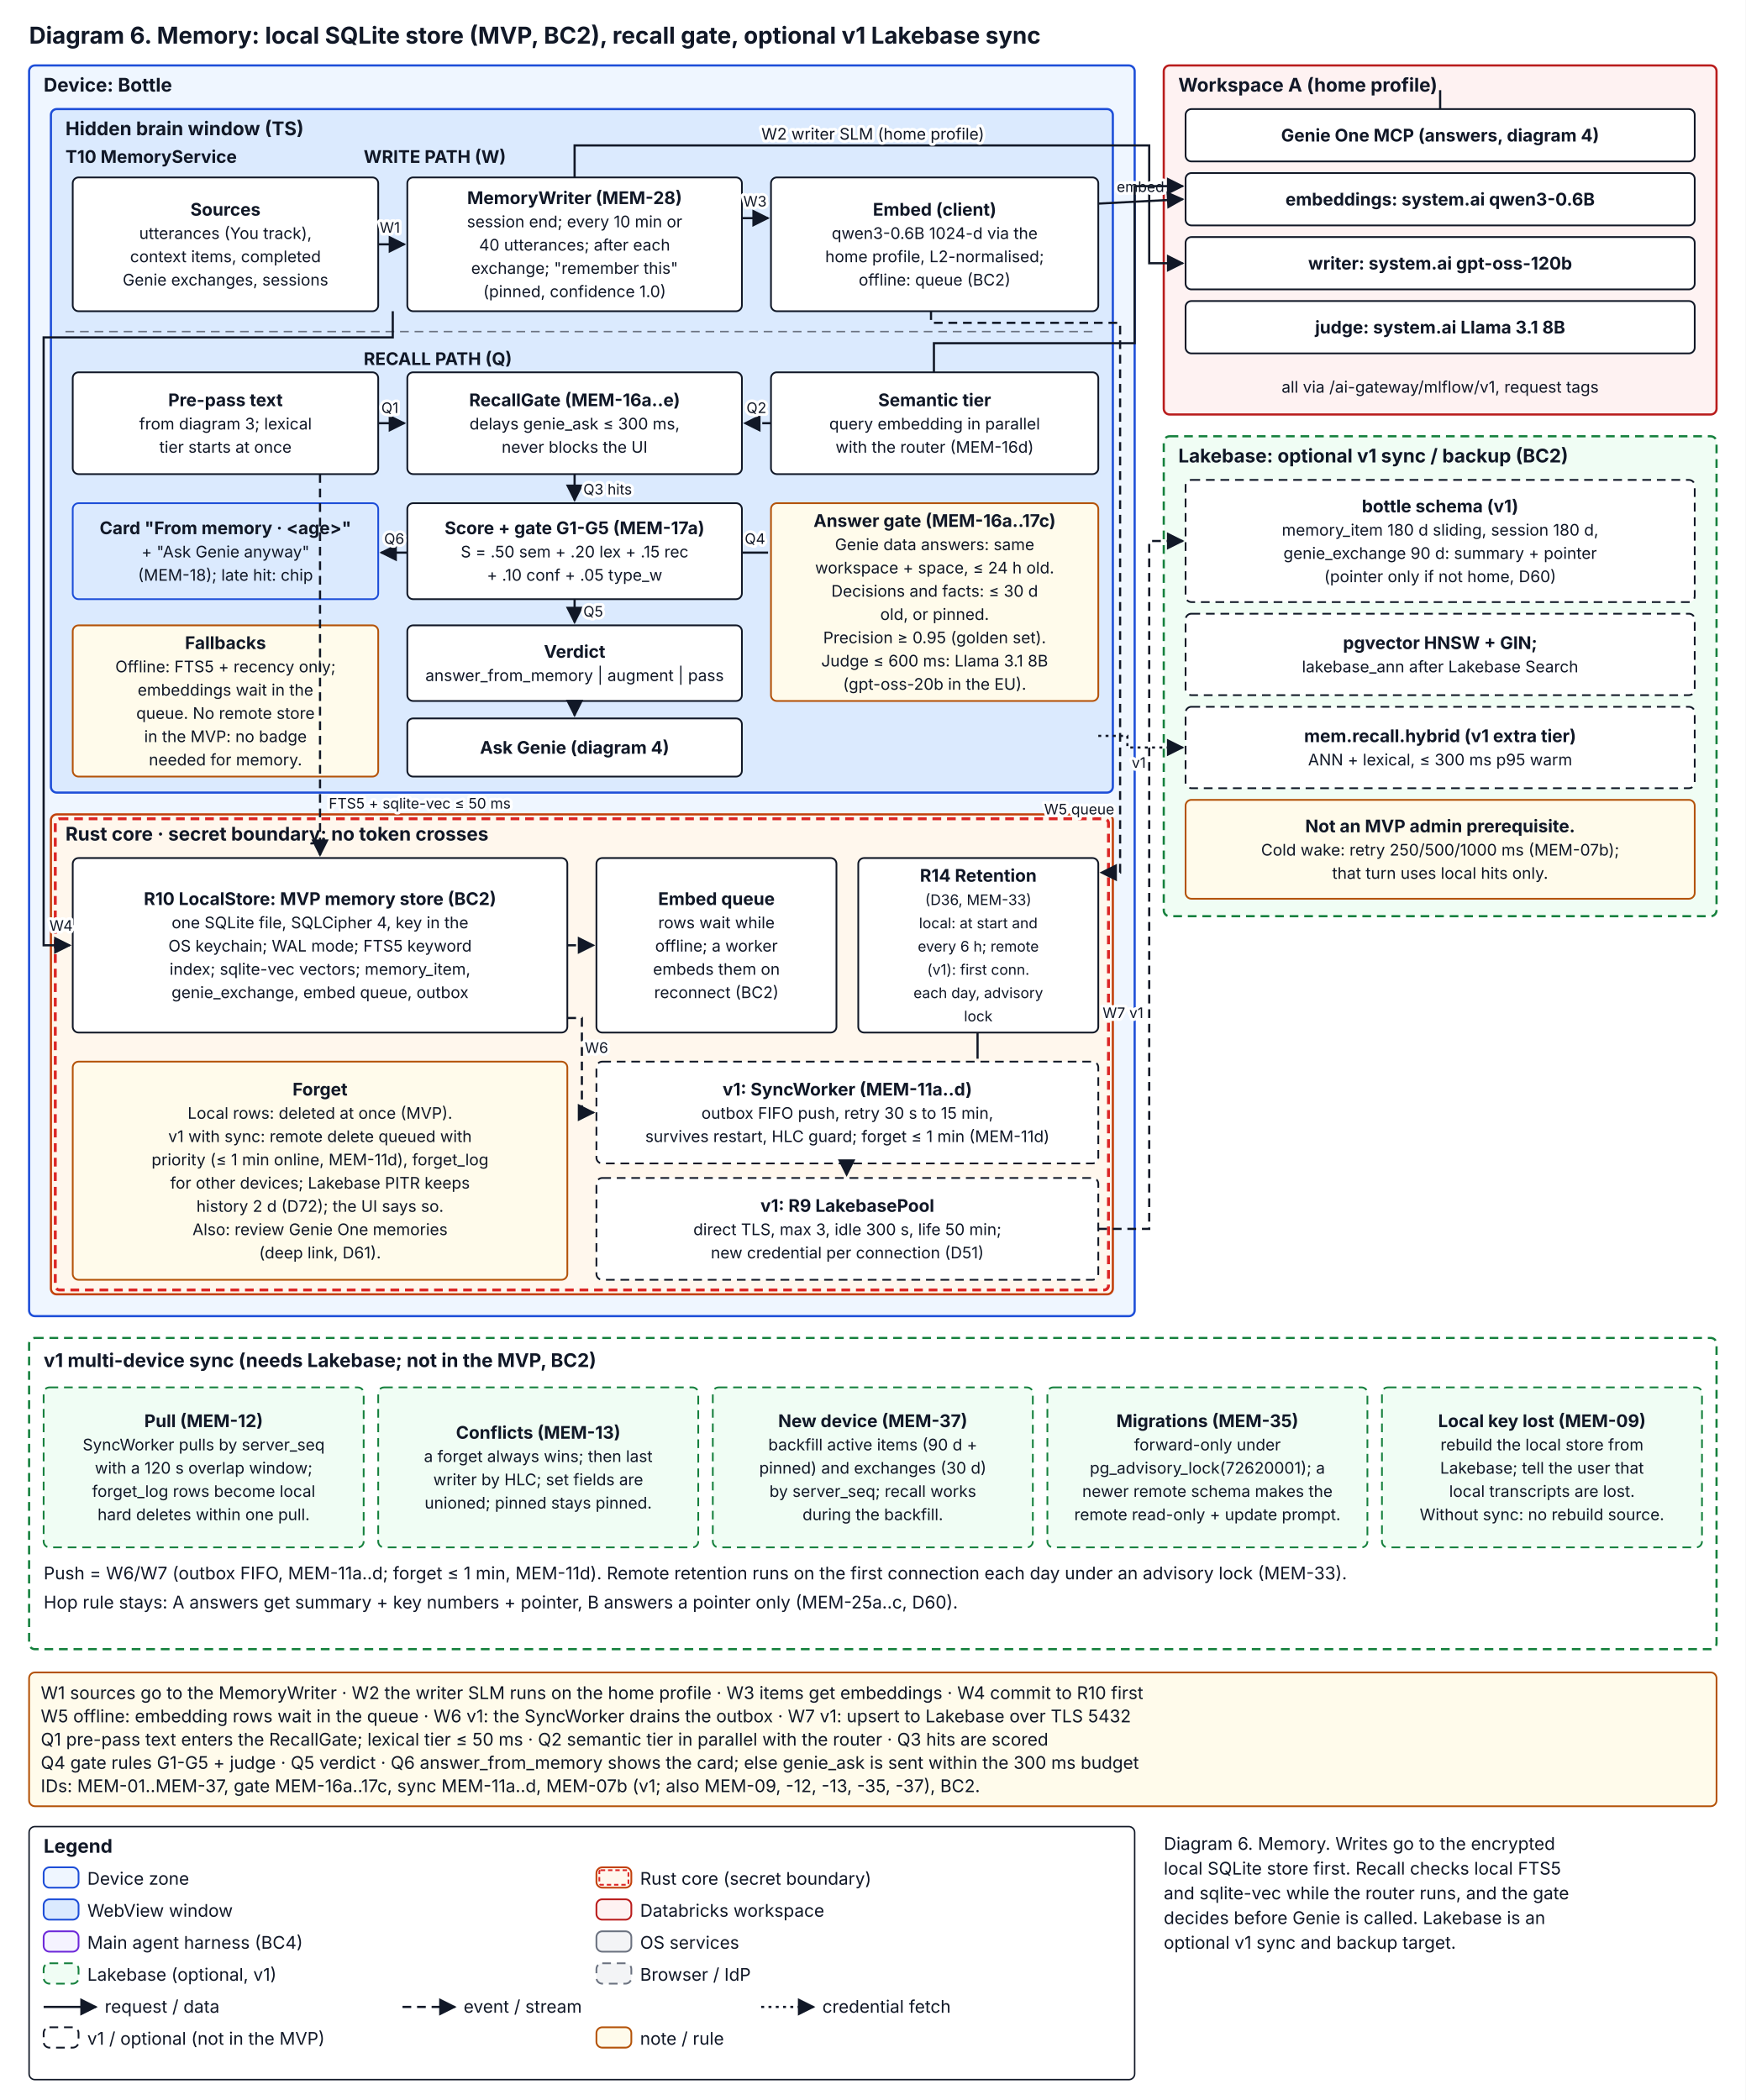
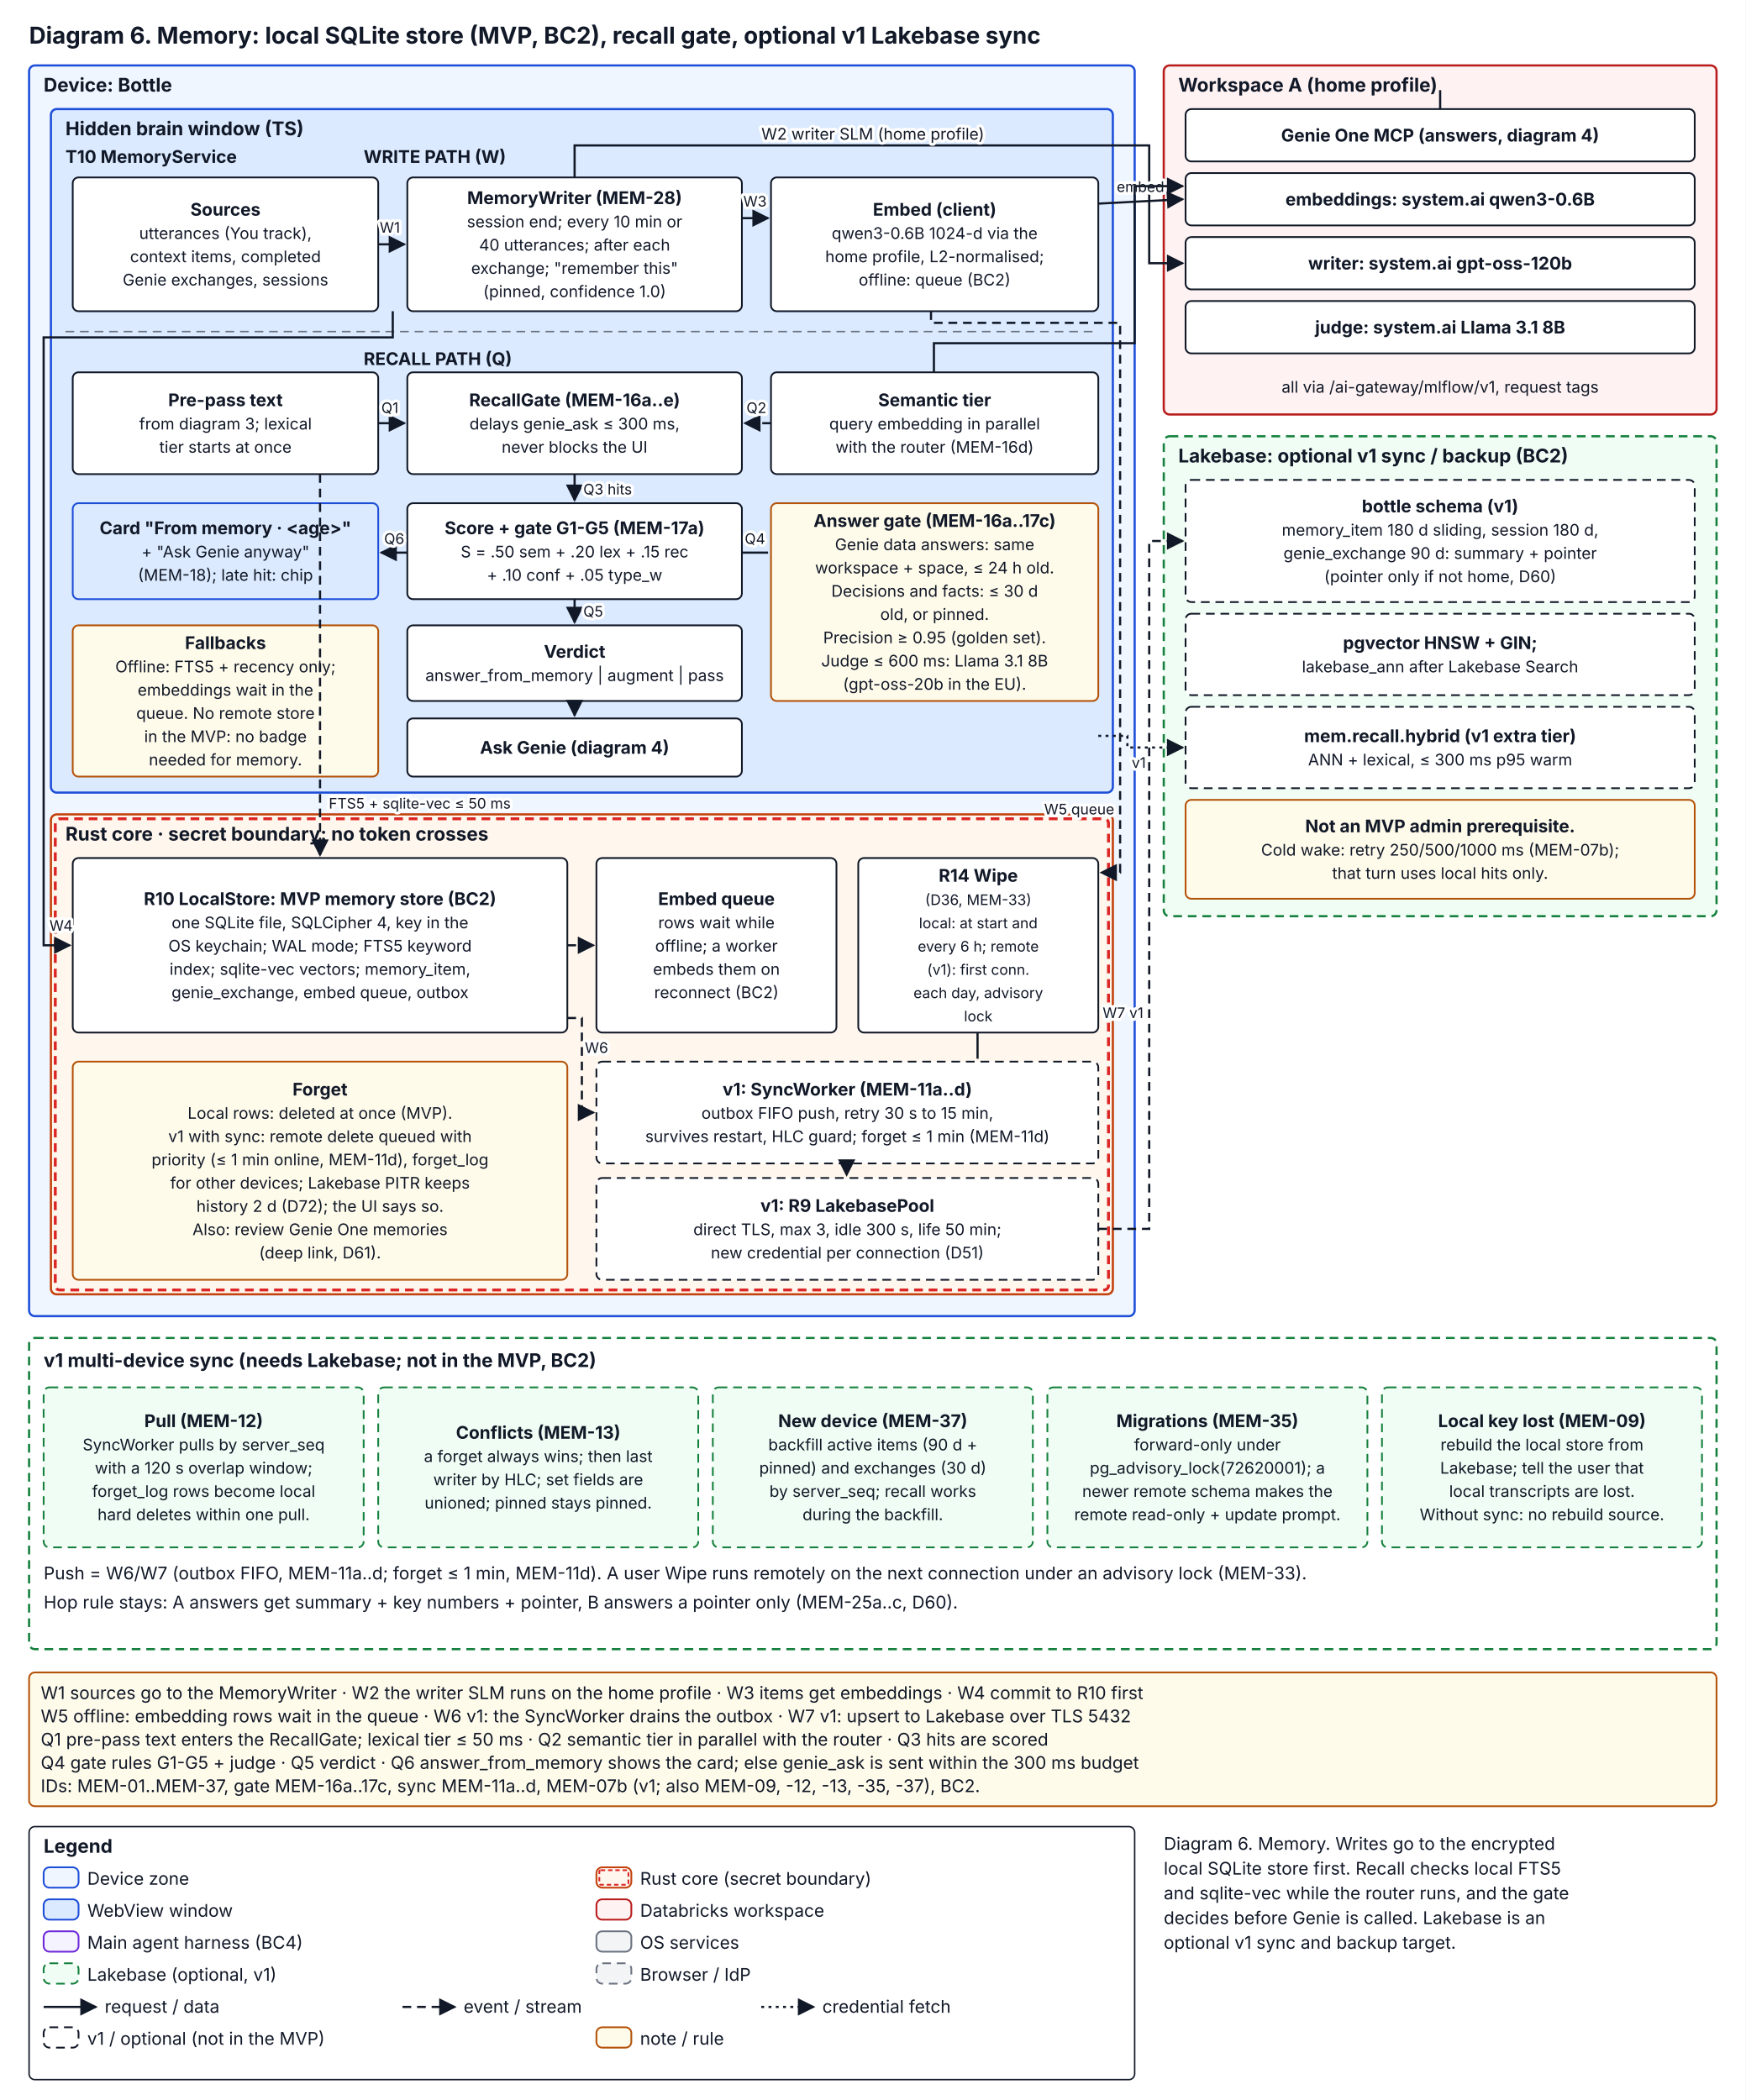
<svg xmlns="http://www.w3.org/2000/svg" version="1.1" viewBox="0 0 1200 1444" width="1200" height="1444" role="img" aria-labelledby="title desc" font-family="system-ui, -apple-system, Segoe UI, sans-serif">
  <defs>
    <marker id="arw" viewBox="0 0 10 10" refX="9" refY="5" markerWidth="8" markerHeight="8" orient="auto-start-reverse">
      <path d="M0,0 L10,5 L0,10 z" fill="#111827" />
    </marker>
    <style type="text/css">
text{font-size:13px;fill:#111827}
.s{font-size:12px}
.b{font-weight:700}
.it{font-style:italic}
.h{font-size:16px;font-weight:700}
.halo{paint-order:stroke;stroke:#FFFFFF;stroke-width:4px;stroke-linejoin:round}
</style>
  </defs>
  <rect x="0" y="0" width="1200" height="1444" fill="#FFFFFF" />
  <text x="20" y="30" style="font-size:16px;font-weight:700">Diagram 6. Memory: local SQLite store (MVP, BC2), recall gate, optional v1 Lakebase sync</text>
  <rect x="20" y="45" width="760" height="860" rx="4" fill="#EFF6FF" stroke="#1D4ED8" stroke-width="1.5" />
  <text x="30" y="63" style="font-weight:700">Device: Bottle</text>
  <rect x="35" y="75" width="730" height="470" rx="4" fill="#DBEAFE" stroke="#1D4ED8" stroke-width="1.5" />
  <text x="45" y="93" style="font-weight:700">Hidden brain window (TS)</text>
  <text x="45" y="112" style="font-size:12px;font-weight:700">T10 MemoryService</text>
  <text x="250" y="112" style="font-size:12px;font-weight:700">WRITE PATH (W)</text>
  <rect x="50" y="122" width="210" height="92" rx="4" fill="#FFFFFF" stroke="#111827" stroke-width="1.2" />
  <text x="155" y="148.3" text-anchor="middle" style="font-size:12px;font-weight:700">Sources</text>
  <text x="155" y="164.3" text-anchor="middle" style="font-size:11px">utterances (You track),</text>
  <text x="155" y="180.3" text-anchor="middle" style="font-size:11px">context items, completed</text>
  <text x="155" y="196.3" text-anchor="middle" style="font-size:11px">Genie exchanges, sessions</text>
  <rect x="280" y="122" width="230" height="92" rx="4" fill="#FFFFFF" stroke="#111827" stroke-width="1.2" />
  <text x="395" y="140.3" text-anchor="middle" style="font-size:12px;font-weight:700">MemoryWriter (MEM-28)</text>
  <text x="395" y="156.3" text-anchor="middle" style="font-size:11px">session end; every 10 min or</text>
  <text x="395" y="172.3" text-anchor="middle" style="font-size:11px">40 utterances; after each</text>
  <text x="395" y="188.3" text-anchor="middle" style="font-size:11px">exchange; "remember this"</text>
  <text x="395" y="204.3" text-anchor="middle" style="font-size:11px">(pinned, confidence 1.0)</text>
  <rect x="530" y="122" width="225" height="92" rx="4" fill="#FFFFFF" stroke="#111827" stroke-width="1.2" />
  <text x="642.5" y="148.3" text-anchor="middle" style="font-size:12px;font-weight:700">Embed (client)</text>
  <text x="642.5" y="164.3" text-anchor="middle" style="font-size:11px">qwen3-0.6B 1024-d via the</text>
  <text x="642.5" y="180.3" text-anchor="middle" style="font-size:11px">home profile, L2-normalised;</text>
  <text x="642.5" y="196.3" text-anchor="middle" style="font-size:11px">offline: queue (BC2)</text>
  <polyline points="45,228 755,228" fill="none" stroke="#6B7280" stroke-width="1" stroke-dasharray="6 4" />
  <text x="250" y="251" style="font-size:12px;font-weight:700">RECALL PATH (Q)</text>
  <rect x="50" y="256" width="210" height="70" rx="4" fill="#FFFFFF" stroke="#111827" stroke-width="1.2" />
  <text x="155" y="279.3" text-anchor="middle" style="font-size:12px;font-weight:700">Pre-pass text</text>
  <text x="155" y="295.3" text-anchor="middle" style="font-size:11px">from diagram 3; lexical</text>
  <text x="155" y="311.3" text-anchor="middle" style="font-size:11px">tier starts at once</text>
  <rect x="280" y="256" width="230" height="70" rx="4" fill="#FFFFFF" stroke="#111827" stroke-width="1.2" />
  <text x="395" y="279.3" text-anchor="middle" style="font-size:12px;font-weight:700">RecallGate (MEM-16a..e)</text>
  <text x="395" y="295.3" text-anchor="middle" style="font-size:11px">delays genie_ask ≤ 300 ms,</text>
  <text x="395" y="311.3" text-anchor="middle" style="font-size:11px">never blocks the UI</text>
  <rect x="530" y="256" width="225" height="70" rx="4" fill="#FFFFFF" stroke="#111827" stroke-width="1.2" />
  <text x="642.5" y="279.3" text-anchor="middle" style="font-size:12px;font-weight:700">Semantic tier</text>
  <text x="642.5" y="295.3" text-anchor="middle" style="font-size:11px">query embedding in parallel</text>
  <text x="642.5" y="311.3" text-anchor="middle" style="font-size:11px">with the router (MEM-16d)</text>
  <rect x="280" y="346" width="230" height="66" rx="4" fill="#FFFFFF" stroke="#111827" stroke-width="1.2" />
  <text x="395" y="367.3" text-anchor="middle" style="font-size:12px;font-weight:700">Score + gate G1-G5 (MEM-17a)</text>
  <text x="395" y="383.3" text-anchor="middle" style="font-size:11px">S = .50 sem + .20 lex + .15 rec</text>
  <text x="395" y="399.3" text-anchor="middle" style="font-size:11px">+ .10 conf + .05 type_w</text>
  <rect x="50" y="346" width="210" height="66" rx="4" fill="#DBEAFE" stroke="#1D4ED8" stroke-width="1.2" />
  <text x="155" y="367.3" text-anchor="middle" style="font-size:12px;font-weight:700">Card "From memory · &lt;age&gt;"</text>
  <text x="155" y="383.3" text-anchor="middle" style="font-size:11px">+ "Ask Genie anyway"</text>
  <text x="155" y="399.3" text-anchor="middle" style="font-size:11px">(MEM-18); late hit: chip</text>
  <rect x="280" y="430" width="230" height="52" rx="4" fill="#FFFFFF" stroke="#111827" stroke-width="1.2" />
  <text x="395" y="452.3" text-anchor="middle" style="font-size:12px;font-weight:700">Verdict</text>
  <text x="395" y="468.3" text-anchor="middle" style="font-size:11px">answer_from_memory | augment | pass</text>
  <rect x="280" y="494" width="230" height="40" rx="4" fill="#FFFFFF" stroke="#111827" stroke-width="1.2" />
  <text x="395" y="518.3" text-anchor="middle" style="font-size:12px;font-weight:700">Ask Genie (diagram 4)</text>
  <rect x="530" y="346" width="225" height="136" rx="4" fill="#FFFBEB" stroke="#B45309" stroke-width="1.2" />
  <text x="642.5" y="362.3" text-anchor="middle" style="font-size:12px;font-weight:700">Answer gate (MEM-16a..17c)</text>
  <text x="642.5" y="378.3" text-anchor="middle" style="font-size:11px">Genie data answers: same</text>
  <text x="642.5" y="394.3" text-anchor="middle" style="font-size:11px">workspace + space, ≤ 24 h old.</text>
  <text x="642.5" y="410.3" text-anchor="middle" style="font-size:11px">Decisions and facts: ≤ 30 d</text>
  <text x="642.5" y="426.3" text-anchor="middle" style="font-size:11px">old, or pinned.</text>
  <text x="642.5" y="442.3" text-anchor="middle" style="font-size:11px">Precision ≥ 0.95 (golden set).</text>
  <text x="642.5" y="458.3" text-anchor="middle" style="font-size:11px">Judge ≤ 600 ms: Llama 3.1 8B</text>
  <text x="642.5" y="474.3" text-anchor="middle" style="font-size:11px">(gpt-oss-20b in the EU).</text>
  <rect x="50" y="430" width="210" height="104" rx="4" fill="#FFFBEB" stroke="#B45309" stroke-width="1.2" />
  <text x="155" y="446.3" text-anchor="middle" style="font-size:12px;font-weight:700">Fallbacks</text>
  <text x="155" y="462.3" text-anchor="middle" style="font-size:11px">Offline: FTS5 + recency only;</text>
  <text x="155" y="478.3" text-anchor="middle" style="font-size:11px">embeddings wait in the</text>
  <text x="155" y="494.3" text-anchor="middle" style="font-size:11px">queue. No remote store</text>
  <text x="155" y="510.3" text-anchor="middle" style="font-size:11px">in the MVP: no badge</text>
  <text x="155" y="526.3" text-anchor="middle" style="font-size:11px">needed for memory.</text>
  <rect x="35" y="560" width="730" height="330" rx="4" fill="#FFF7ED" stroke="#C2410C" stroke-width="1.5" />
  <rect x="38" y="563" width="724" height="324" rx="3" fill="none" stroke="#DC2626" stroke-width="2" stroke-dasharray="6 4" />
  <text x="45" y="578" style="font-weight:700">Rust core · secret boundary: no token crosses</text>
  <rect x="50" y="590" width="340" height="120" rx="4" fill="#FFFFFF" stroke="#111827" stroke-width="1.2" />
  <text x="220" y="622.3" text-anchor="middle" style="font-size:12px;font-weight:700">R10 LocalStore: MVP memory store (BC2)</text>
  <text x="220" y="638.3" text-anchor="middle" style="font-size:11px">one SQLite file, SQLCipher 4, key in the</text>
  <text x="220" y="654.3" text-anchor="middle" style="font-size:11px">OS keychain; WAL mode; FTS5 keyword</text>
  <text x="220" y="670.3" text-anchor="middle" style="font-size:11px">index; sqlite-vec vectors; memory_item,</text>
  <text x="220" y="686.3" text-anchor="middle" style="font-size:11px">genie_exchange, embed queue, outbox</text>
  <rect x="410" y="590" width="165" height="120" rx="4" fill="#FFFFFF" stroke="#111827" stroke-width="1.2" />
  <text x="492.5" y="622.3" text-anchor="middle" style="font-size:12px;font-weight:700">Embed queue</text>
  <text x="492.5" y="638.3" text-anchor="middle" style="font-size:11px">rows wait while</text>
  <text x="492.5" y="654.3" text-anchor="middle" style="font-size:11px">offline; a worker</text>
  <text x="492.5" y="670.3" text-anchor="middle" style="font-size:11px">embeds them on</text>
  <text x="492.5" y="686.3" text-anchor="middle" style="font-size:11px">reconnect (BC2)</text>
  <rect x="590" y="590" width="165" height="120" rx="4" fill="#FFFFFF" stroke="#111827" stroke-width="1.2" />
-   <text x="672.5" y="606.3" text-anchor="middle" style="font-size:12px;font-weight:700">R14 Retention</text>
+   <text x="672.5" y="606.3" text-anchor="middle" style="font-size:12px;font-weight:700">R14 Wipe</text>
  <text x="672.5" y="622.3" text-anchor="middle" style="font-size:10px">(D36, MEM-33)</text>
  <text x="672.5" y="638.3" text-anchor="middle" style="font-size:10px">local: at start and</text>
  <text x="672.5" y="654.3" text-anchor="middle" style="font-size:10px">every 6 h; remote</text>
  <text x="672.5" y="670.3" text-anchor="middle" style="font-size:10px">(v1): first conn.</text>
  <text x="672.5" y="686.3" text-anchor="middle" style="font-size:10px">each day, advisory</text>
  <text x="672.5" y="702.3" text-anchor="middle" style="font-size:10px">lock</text>
  <rect x="410" y="730" width="345" height="70" rx="4" fill="#FFFFFF" stroke="#111827" stroke-width="1.2" stroke-dasharray="6 4" />
  <text x="582.5" y="753.3" text-anchor="middle" style="font-size:12px;font-weight:700">v1: SyncWorker (MEM-11a..d)</text>
  <text x="582.5" y="769.3" text-anchor="middle" style="font-size:11px">outbox FIFO push, retry 30 s to 15 min,</text>
  <text x="582.5" y="785.3" text-anchor="middle" style="font-size:11px">survives restart, HLC guard; forget ≤ 1 min (MEM-11d)</text>
  <rect x="410" y="810" width="345" height="70" rx="4" fill="#FFFFFF" stroke="#111827" stroke-width="1.2" stroke-dasharray="6 4" />
  <text x="582.5" y="833.3" text-anchor="middle" style="font-size:12px;font-weight:700">v1: R9 LakebasePool</text>
  <text x="582.5" y="849.3" text-anchor="middle" style="font-size:11px">direct TLS, max 3, idle 300 s, life 50 min;</text>
  <text x="582.5" y="865.3" text-anchor="middle" style="font-size:11px">new credential per connection (D51)</text>
  <rect x="50" y="730" width="340" height="150" rx="4" fill="#FFFBEB" stroke="#B45309" stroke-width="1.2" />
  <text x="220" y="753.3" text-anchor="middle" style="font-size:12px;font-weight:700">Forget</text>
  <text x="220" y="769.3" text-anchor="middle" style="font-size:11px">Local rows: deleted at once (MVP).</text>
  <text x="220" y="785.3" text-anchor="middle" style="font-size:11px">v1 with sync: remote delete queued with</text>
  <text x="220" y="801.3" text-anchor="middle" style="font-size:11px">priority (≤ 1 min online, MEM-11d), forget_log</text>
  <text x="220" y="817.3" text-anchor="middle" style="font-size:11px">for other devices; Lakebase PITR keeps</text>
  <text x="220" y="833.3" text-anchor="middle" style="font-size:11px">history 2 d (D72); the UI says so.</text>
  <text x="220" y="849.3" text-anchor="middle" style="font-size:11px">Also: review Genie One memories</text>
  <text x="220" y="865.3" text-anchor="middle" style="font-size:11px">(deep link, D61).</text>
  <rect x="800" y="45" width="380" height="240" rx="4" fill="#FEF2F2" stroke="#B91C1C" stroke-width="1.5" />
  <text x="810" y="63" style="font-weight:700">Workspace A (home profile)</text>
  <rect x="815" y="75" width="350" height="36" rx="4" fill="#FFFFFF" stroke="#111827" stroke-width="1.2" />
  <text x="990" y="97.3" text-anchor="middle" style="font-size:12px;font-weight:700">Genie One MCP (answers, diagram 4)</text>
  <rect x="815" y="119" width="350" height="36" rx="4" fill="#FFFFFF" stroke="#111827" stroke-width="1.2" />
  <text x="990" y="141.3" text-anchor="middle" style="font-size:12px;font-weight:700">embeddings: system.ai qwen3-0.6B</text>
  <rect x="815" y="163" width="350" height="36" rx="4" fill="#FFFFFF" stroke="#111827" stroke-width="1.2" />
  <text x="990" y="185.3" text-anchor="middle" style="font-size:12px;font-weight:700">writer: system.ai gpt-oss-120b</text>
  <rect x="815" y="207" width="350" height="36" rx="4" fill="#FFFFFF" stroke="#111827" stroke-width="1.2" />
  <text x="990" y="229.3" text-anchor="middle" style="font-size:12px;font-weight:700">judge: system.ai Llama 3.1 8B</text>
  <text x="990" y="270" text-anchor="middle" style="font-size:11px">all via /ai-gateway/mlflow/v1, request tags</text>
  <rect x="800" y="300" width="380" height="330" rx="4" fill="#F0FDF4" stroke="#15803D" stroke-width="1.5" stroke-dasharray="6 4" />
  <text x="810" y="318" style="font-weight:700">Lakebase: optional v1 sync / backup (BC2)</text>
  <rect x="815" y="330" width="350" height="84" rx="4" fill="#FFFFFF" stroke="#111827" stroke-width="1.2" stroke-dasharray="6 4" />
  <text x="990" y="352.3" text-anchor="middle" style="font-size:12px;font-weight:700">bottle schema (v1)</text>
  <text x="990" y="368.3" text-anchor="middle" style="font-size:11px">memory_item 180 d sliding, session 180 d,</text>
  <text x="990" y="384.3" text-anchor="middle" style="font-size:11px">genie_exchange 90 d: summary + pointer</text>
  <text x="990" y="400.3" text-anchor="middle" style="font-size:11px">(pointer only if not home, D60)</text>
  <rect x="815" y="422" width="350" height="56" rx="4" fill="#FFFFFF" stroke="#111827" stroke-width="1.2" stroke-dasharray="6 4" />
  <text x="990" y="446.3" text-anchor="middle" style="font-size:12px;font-weight:700">pgvector HNSW + GIN;</text>
  <text x="990" y="462.3" text-anchor="middle" style="font-size:11px">lakebase_ann after Lakebase Search</text>
  <rect x="815" y="486" width="350" height="56" rx="4" fill="#FFFFFF" stroke="#111827" stroke-width="1.2" stroke-dasharray="6 4" />
  <text x="990" y="510.3" text-anchor="middle" style="font-size:12px;font-weight:700">mem.recall.hybrid (v1 extra tier)</text>
  <text x="990" y="526.3" text-anchor="middle" style="font-size:11px">ANN + lexical, ≤ 300 ms p95 warm</text>
  <rect x="815" y="550" width="350" height="68" rx="4" fill="#FFFBEB" stroke="#B45309" stroke-width="1.2" />
  <text x="990" y="572.3" text-anchor="middle" style="font-size:12px;font-weight:700">Not an MVP admin prerequisite.</text>
  <text x="990" y="588.3" text-anchor="middle" style="font-size:11px">Cold wake: retry 250/500/1000 ms (MEM-07b);</text>
  <text x="990" y="604.3" text-anchor="middle" style="font-size:11px">that turn uses local hits only.</text>
  <polyline points="260,168 278,168" fill="none" stroke="#111827" stroke-width="1.5" marker-end="url(#arw)" />
  <text x="268" y="160" text-anchor="middle" style="font-size:10px;fill:#FFFFFF" fill="#FFFFFF" stroke="#FFFFFF" stroke-width="4" stroke-linejoin="round" aria-hidden="true">W1</text>
  <text x="268" y="160" text-anchor="middle" style="font-size:10px">W1</text>
  <polyline points="510,150 528,150" fill="none" stroke="#111827" stroke-width="1.5" marker-end="url(#arw)" />
  <text x="519" y="142" text-anchor="middle" style="font-size:10px;fill:#FFFFFF" fill="#FFFFFF" stroke="#FFFFFF" stroke-width="4" stroke-linejoin="round" aria-hidden="true">W3</text>
  <text x="519" y="142" text-anchor="middle" style="font-size:10px">W3</text>
  <polyline points="395,122 395,100 790,100 790,181 813,181" fill="none" stroke="#111827" stroke-width="1.5" marker-end="url(#arw)" />
  <text x="600" y="96" text-anchor="middle" style="font-size:11px;fill:#FFFFFF" fill="#FFFFFF" stroke="#FFFFFF" stroke-width="4" stroke-linejoin="round" aria-hidden="true">W2 writer SLM (home profile)</text>
  <text x="600" y="96" text-anchor="middle" style="font-size:11px">W2 writer SLM (home profile)</text>
  <polyline points="755,140 813,137" fill="none" stroke="#111827" stroke-width="1.5" marker-end="url(#arw)" />
  <text x="784" y="132" text-anchor="middle" style="font-size:10px;fill:#FFFFFF" fill="#FFFFFF" stroke="#FFFFFF" stroke-width="4" stroke-linejoin="round" aria-hidden="true">embed</text>
  <text x="784" y="132" text-anchor="middle" style="font-size:10px">embed</text>
  <polyline points="270,214 270,232 30,232 30,650 48,650" fill="none" stroke="#111827" stroke-width="1.5" marker-end="url(#arw)" />
  <text x="34" y="640" style="font-size:10px;fill:#FFFFFF" fill="#FFFFFF" stroke="#FFFFFF" stroke-width="4" stroke-linejoin="round" aria-hidden="true">W4</text>
  <text x="34" y="640" style="font-size:10px">W4</text>
  <polyline points="640,214 640,222 770,222 770,600 757,600" fill="none" stroke="#111827" stroke-width="1.5" stroke-dasharray="6 4" marker-end="url(#arw)" />
  <text x="766" y="560" text-anchor="end" style="font-size:10px;fill:#FFFFFF" fill="#FFFFFF" stroke="#FFFFFF" stroke-width="4" stroke-linejoin="round" aria-hidden="true">W5 queue</text>
  <text x="766" y="560" text-anchor="end" style="font-size:10px">W5 queue</text>
  <polyline points="390,650 408,650" fill="none" stroke="#111827" stroke-width="1.5" stroke-dasharray="6 4" marker-end="url(#arw)" />
  <polyline points="390,700 400,700 400,765 408,765" fill="none" stroke="#111827" stroke-width="1.5" stroke-dasharray="6 4" marker-end="url(#arw)" />
  <text x="402" y="724" style="font-size:10px;fill:#FFFFFF" fill="#FFFFFF" stroke="#FFFFFF" stroke-width="4" stroke-linejoin="round" aria-hidden="true">W6</text>
  <text x="402" y="724" style="font-size:10px">W6</text>
  <polyline points="582,800 582,808" fill="none" stroke="#111827" stroke-width="1.5" stroke-dasharray="6 4" marker-end="url(#arw)" />
  <polyline points="755,845 790,845 790,372 813,372" fill="none" stroke="#111827" stroke-width="1.5" stroke-dasharray="6 4" marker-end="url(#arw)" />
  <text x="786" y="700" text-anchor="end" style="font-size:10px;fill:#FFFFFF" fill="#FFFFFF" stroke="#FFFFFF" stroke-width="4" stroke-linejoin="round" aria-hidden="true">W7 v1</text>
  <text x="786" y="700" text-anchor="end" style="font-size:10px">W7 v1</text>
  <polyline points="672,710 672,728" fill="none" stroke="#111827" stroke-width="1.5" />
  <polyline points="260,291 278,291" fill="none" stroke="#111827" stroke-width="1.5" marker-end="url(#arw)" />
  <text x="268" y="284" text-anchor="middle" style="font-size:10px;fill:#FFFFFF" fill="#FFFFFF" stroke="#FFFFFF" stroke-width="4" stroke-linejoin="round" aria-hidden="true">Q1</text>
  <text x="268" y="284" text-anchor="middle" style="font-size:10px">Q1</text>
  <polyline points="530,291 512,291" fill="none" stroke="#111827" stroke-width="1.5" stroke-dasharray="6 4" marker-end="url(#arw)" />
  <text x="520" y="284" text-anchor="middle" style="font-size:10px;fill:#FFFFFF" fill="#FFFFFF" stroke="#FFFFFF" stroke-width="4" stroke-linejoin="round" aria-hidden="true">Q2</text>
  <text x="520" y="284" text-anchor="middle" style="font-size:10px">Q2</text>
  <polyline points="395,326 395,344" fill="none" stroke="#111827" stroke-width="1.5" marker-end="url(#arw)" />
  <text x="401" y="340" style="font-size:10px;fill:#FFFFFF" fill="#FFFFFF" stroke="#FFFFFF" stroke-width="4" stroke-linejoin="round" aria-hidden="true">Q3 hits</text>
  <text x="401" y="340" style="font-size:10px">Q3 hits</text>
  <polyline points="280,380 262,380" fill="none" stroke="#111827" stroke-width="1.5" marker-end="url(#arw)" />
  <text x="271" y="374" text-anchor="middle" style="font-size:10px;fill:#FFFFFF" fill="#FFFFFF" stroke="#FFFFFF" stroke-width="4" stroke-linejoin="round" aria-hidden="true">Q6</text>
  <text x="271" y="374" text-anchor="middle" style="font-size:10px">Q6</text>
  <polyline points="510,380 528,380" fill="none" stroke="#111827" stroke-width="1.5" />
  <text x="519" y="374" text-anchor="middle" style="font-size:10px;fill:#FFFFFF" fill="#FFFFFF" stroke="#FFFFFF" stroke-width="4" stroke-linejoin="round" aria-hidden="true">Q4</text>
  <text x="519" y="374" text-anchor="middle" style="font-size:10px">Q4</text>
  <polyline points="395,412 395,428" fill="none" stroke="#111827" stroke-width="1.5" marker-end="url(#arw)" />
  <text x="401" y="424" style="font-size:10px;fill:#FFFFFF" fill="#FFFFFF" stroke="#FFFFFF" stroke-width="4" stroke-linejoin="round" aria-hidden="true">Q5</text>
  <text x="401" y="424" style="font-size:10px">Q5</text>
  <polyline points="395,482 395,492" fill="none" stroke="#111827" stroke-width="1.5" marker-end="url(#arw)" />
  <polyline points="642,256 642,236 780,236 780,128 813,128" fill="none" stroke="#111827" stroke-width="1.5" marker-end="url(#arw)" />
  <polyline points="220,326 220,560 220,588" fill="none" stroke="#111827" stroke-width="1.5" stroke-dasharray="6 4" marker-end="url(#arw)" />
  <text x="226" y="556" style="font-size:10px;fill:#FFFFFF" fill="#FFFFFF" stroke="#FFFFFF" stroke-width="4" stroke-linejoin="round" aria-hidden="true">FTS5 + sqlite-vec ≤ 50 ms</text>
  <text x="226" y="556" style="font-size:10px">FTS5 + sqlite-vec ≤ 50 ms</text>
  <polyline points="755,506 775,506 775,514 813,514" fill="none" stroke="#111827" stroke-width="1.5" stroke-dasharray="2 3" marker-end="url(#arw)" />
  <text x="778" y="528" style="font-size:10px;fill:#FFFFFF" fill="#FFFFFF" stroke="#FFFFFF" stroke-width="4" stroke-linejoin="round" aria-hidden="true">v1</text>
  <text x="778" y="528" style="font-size:10px">v1</text>
  <polyline points="990,75 990,62" fill="none" stroke="#111827" stroke-width="1.5" />
  <rect x="20" y="920" width="1160" height="214" rx="4" fill="#FFFFFF" stroke="#15803D" stroke-width="1.5" stroke-dasharray="6 4" />
  <text x="30" y="940" style="font-weight:700">v1 multi-device sync (needs Lakebase; not in the MVP, BC2)</text>
  <rect x="30" y="954" width="220" height="110" rx="4" fill="#F0FDF4" stroke="#15803D" stroke-width="1.2" stroke-dasharray="6 4" />
  <text x="140" y="981.3" text-anchor="middle" style="font-size:12px;font-weight:700">Pull (MEM-12)</text>
  <text x="140" y="997.3" text-anchor="middle" style="font-size:11px">SyncWorker pulls by server_seq</text>
  <text x="140" y="1013.3" text-anchor="middle" style="font-size:11px">with a 120 s overlap window;</text>
  <text x="140" y="1029.3" text-anchor="middle" style="font-size:11px">forget_log rows become local</text>
  <text x="140" y="1045.3" text-anchor="middle" style="font-size:11px">hard deletes within one pull.</text>
  <rect x="260" y="954" width="220" height="110" rx="4" fill="#F0FDF4" stroke="#15803D" stroke-width="1.2" stroke-dasharray="6 4" />
  <text x="370" y="989.3" text-anchor="middle" style="font-size:12px;font-weight:700">Conflicts (MEM-13)</text>
  <text x="370" y="1005.3" text-anchor="middle" style="font-size:11px">a forget always wins; then last</text>
  <text x="370" y="1021.3" text-anchor="middle" style="font-size:11px">writer by HLC; set fields are</text>
  <text x="370" y="1037.3" text-anchor="middle" style="font-size:11px">unioned; pinned stays pinned.</text>
  <rect x="490" y="954" width="220" height="110" rx="4" fill="#F0FDF4" stroke="#15803D" stroke-width="1.2" stroke-dasharray="6 4" />
  <text x="600" y="981.3" text-anchor="middle" style="font-size:12px;font-weight:700">New device (MEM-37)</text>
  <text x="600" y="997.3" text-anchor="middle" style="font-size:11px">backfill active items (90 d +</text>
  <text x="600" y="1013.3" text-anchor="middle" style="font-size:11px">pinned) and exchanges (30 d)</text>
  <text x="600" y="1029.3" text-anchor="middle" style="font-size:11px">by server_seq; recall works</text>
  <text x="600" y="1045.3" text-anchor="middle" style="font-size:11px">during the backfill.</text>
  <rect x="720" y="954" width="220" height="110" rx="4" fill="#F0FDF4" stroke="#15803D" stroke-width="1.2" stroke-dasharray="6 4" />
  <text x="830" y="981.3" text-anchor="middle" style="font-size:12px;font-weight:700">Migrations (MEM-35)</text>
  <text x="830" y="997.3" text-anchor="middle" style="font-size:11px">forward-only under</text>
  <text x="830" y="1013.3" text-anchor="middle" style="font-size:11px">pg_advisory_lock(72620001); a</text>
  <text x="830" y="1029.3" text-anchor="middle" style="font-size:11px">newer remote schema makes the</text>
  <text x="830" y="1045.3" text-anchor="middle" style="font-size:11px">remote read-only + update prompt.</text>
  <rect x="950" y="954" width="220" height="110" rx="4" fill="#F0FDF4" stroke="#15803D" stroke-width="1.2" stroke-dasharray="6 4" />
  <text x="1060" y="981.3" text-anchor="middle" style="font-size:12px;font-weight:700">Local key lost (MEM-09)</text>
  <text x="1060" y="997.3" text-anchor="middle" style="font-size:11px">rebuild the local store from</text>
  <text x="1060" y="1013.3" text-anchor="middle" style="font-size:11px">Lakebase; tell the user that</text>
  <text x="1060" y="1029.3" text-anchor="middle" style="font-size:11px">local transcripts are lost.</text>
  <text x="1060" y="1045.3" text-anchor="middle" style="font-size:11px">Without sync: no rebuild source.</text>
-   <text x="30" y="1086" style="font-size:12px">Push = W6/W7 (outbox FIFO, MEM-11a..d; forget ≤ 1 min, MEM-11d). Remote retention runs on the first connection each day under an advisory lock (MEM-33).</text>
+   <text x="30" y="1086" style="font-size:12px">Push = W6/W7 (outbox FIFO, MEM-11a..d; forget ≤ 1 min, MEM-11d). A user Wipe runs remotely on the next connection under an advisory lock (MEM-33).</text>
  <text x="30" y="1106" style="font-size:12px">Hop rule stays: A answers get summary + key numbers + pointer, B answers a pointer only (MEM-25a..c, D60).</text>
  <rect x="20" y="1150" width="1160" height="92" rx="4" fill="#FFFBEB" stroke="#B45309" stroke-width="1.2" />
  <text x="28" y="1168.3" style="font-size:12px">W1 sources go to the MemoryWriter · W2 the writer SLM runs on the home profile · W3 items get embeddings · W4 commit to R10 first</text>
  <text x="28" y="1184.3" style="font-size:12px">W5 offline: embedding rows wait in the queue · W6 v1: the SyncWorker drains the outbox · W7 v1: upsert to Lakebase over TLS 5432</text>
  <text x="28" y="1200.3" style="font-size:12px">Q1 pre-pass text enters the RecallGate; lexical tier ≤ 50 ms · Q2 semantic tier in parallel with the router · Q3 hits are scored</text>
  <text x="28" y="1216.3" style="font-size:12px">Q4 gate rules G1-G5 + judge · Q5 verdict · Q6 answer_from_memory shows the card; else genie_ask is sent within the 300 ms budget</text>
  <text x="28" y="1232.3" style="font-size:12px">IDs: MEM-01..MEM-37, gate MEM-16a..17c, sync MEM-11a..d, MEM-07b (v1; also MEM-09, -12, -13, -35, -37), BC2.</text>
  <rect x="20" y="1256" width="760" height="174" rx="4" fill="#FFFFFF" stroke="#111827" stroke-width="1" />
  <text x="30" y="1274" style="font-weight:700">Legend</text>
  <rect x="30" y="1284" width="24" height="14" rx="4" fill="#EFF6FF" stroke="#1D4ED8" stroke-width="1.2" />
  <text x="60" y="1296" style="font-size:12px">Device zone</text>
  <rect x="410" y="1284" width="24" height="14" rx="4" fill="#FFF7ED" stroke="#C2410C" stroke-width="1.2" />
  <rect x="412" y="1286" width="20" height="10" rx="1" fill="none" stroke="#DC2626" stroke-width="1.2" stroke-dasharray="3 2" />
  <text x="440" y="1296" style="font-size:12px">Rust core (secret boundary)</text>
  <rect x="30" y="1306" width="24" height="14" rx="4" fill="#DBEAFE" stroke="#1D4ED8" stroke-width="1.2" />
  <text x="60" y="1318" style="font-size:12px">WebView window</text>
  <rect x="410" y="1306" width="24" height="14" rx="4" fill="#FEF2F2" stroke="#B91C1C" stroke-width="1.2" />
  <text x="440" y="1318" style="font-size:12px">Databricks workspace</text>
  <rect x="30" y="1328" width="24" height="14" rx="4" fill="#F5F3FF" stroke="#6D28D9" stroke-width="1.2" />
  <text x="60" y="1340" style="font-size:12px">Main agent harness (BC4)</text>
  <rect x="410" y="1328" width="24" height="14" rx="4" fill="#F3F4F6" stroke="#6B7280" stroke-width="1.2" />
  <text x="440" y="1340" style="font-size:12px">OS services</text>
  <rect x="30" y="1350" width="24" height="14" rx="4" fill="#F0FDF4" stroke="#15803D" stroke-width="1.2" stroke-dasharray="6 4" />
  <text x="60" y="1362" style="font-size:12px">Lakebase (optional, v1)</text>
  <rect x="410" y="1350" width="24" height="14" rx="4" fill="#F3F4F6" stroke="#6B7280" stroke-width="1.2" stroke-dasharray="6 4" />
  <text x="440" y="1362" style="font-size:12px">Browser / IdP</text>
  <polyline points="30,1380 66,1380" fill="none" stroke="#111827" stroke-width="1.5" marker-end="url(#arw)" />
  <text x="72" y="1384" style="font-size:12px">request / data</text>
  <polyline points="276.7,1380 312.7,1380" fill="none" stroke="#111827" stroke-width="1.5" stroke-dasharray="6 4" marker-end="url(#arw)" />
  <text x="318.7" y="1384" style="font-size:12px">event / stream</text>
  <polyline points="523.3,1380 559.3,1380" fill="none" stroke="#111827" stroke-width="1.5" stroke-dasharray="2 3" marker-end="url(#arw)" />
  <text x="565.3" y="1384" style="font-size:12px">credential fetch</text>
  <rect x="30" y="1394" width="24" height="14" rx="4" fill="#FFFFFF" stroke="#111827" stroke-width="1.2" stroke-dasharray="6 4" />
  <text x="60" y="1406" style="font-size:12px">v1 / optional (not in the MVP)</text>
  <rect x="410" y="1394" width="24" height="14" rx="4" fill="#FFFBEB" stroke="#B45309" stroke-width="1.2" />
  <text x="440" y="1406" style="font-size:12px">note / rule</text>
  <text x="800" y="1272" style="font-size:12px">Diagram 6. Memory. Writes go to the encrypted</text>
  <text x="800" y="1289" style="font-size:12px">local SQLite store first. Recall checks local FTS5</text>
  <text x="800" y="1306" style="font-size:12px">and sqlite-vec while the router runs, and the gate</text>
  <text x="800" y="1323" style="font-size:12px">decides before Genie is called. Lakebase is an</text>
  <text x="800" y="1340" style="font-size:12px">optional v1 sync and backup target.</text>
</svg>
